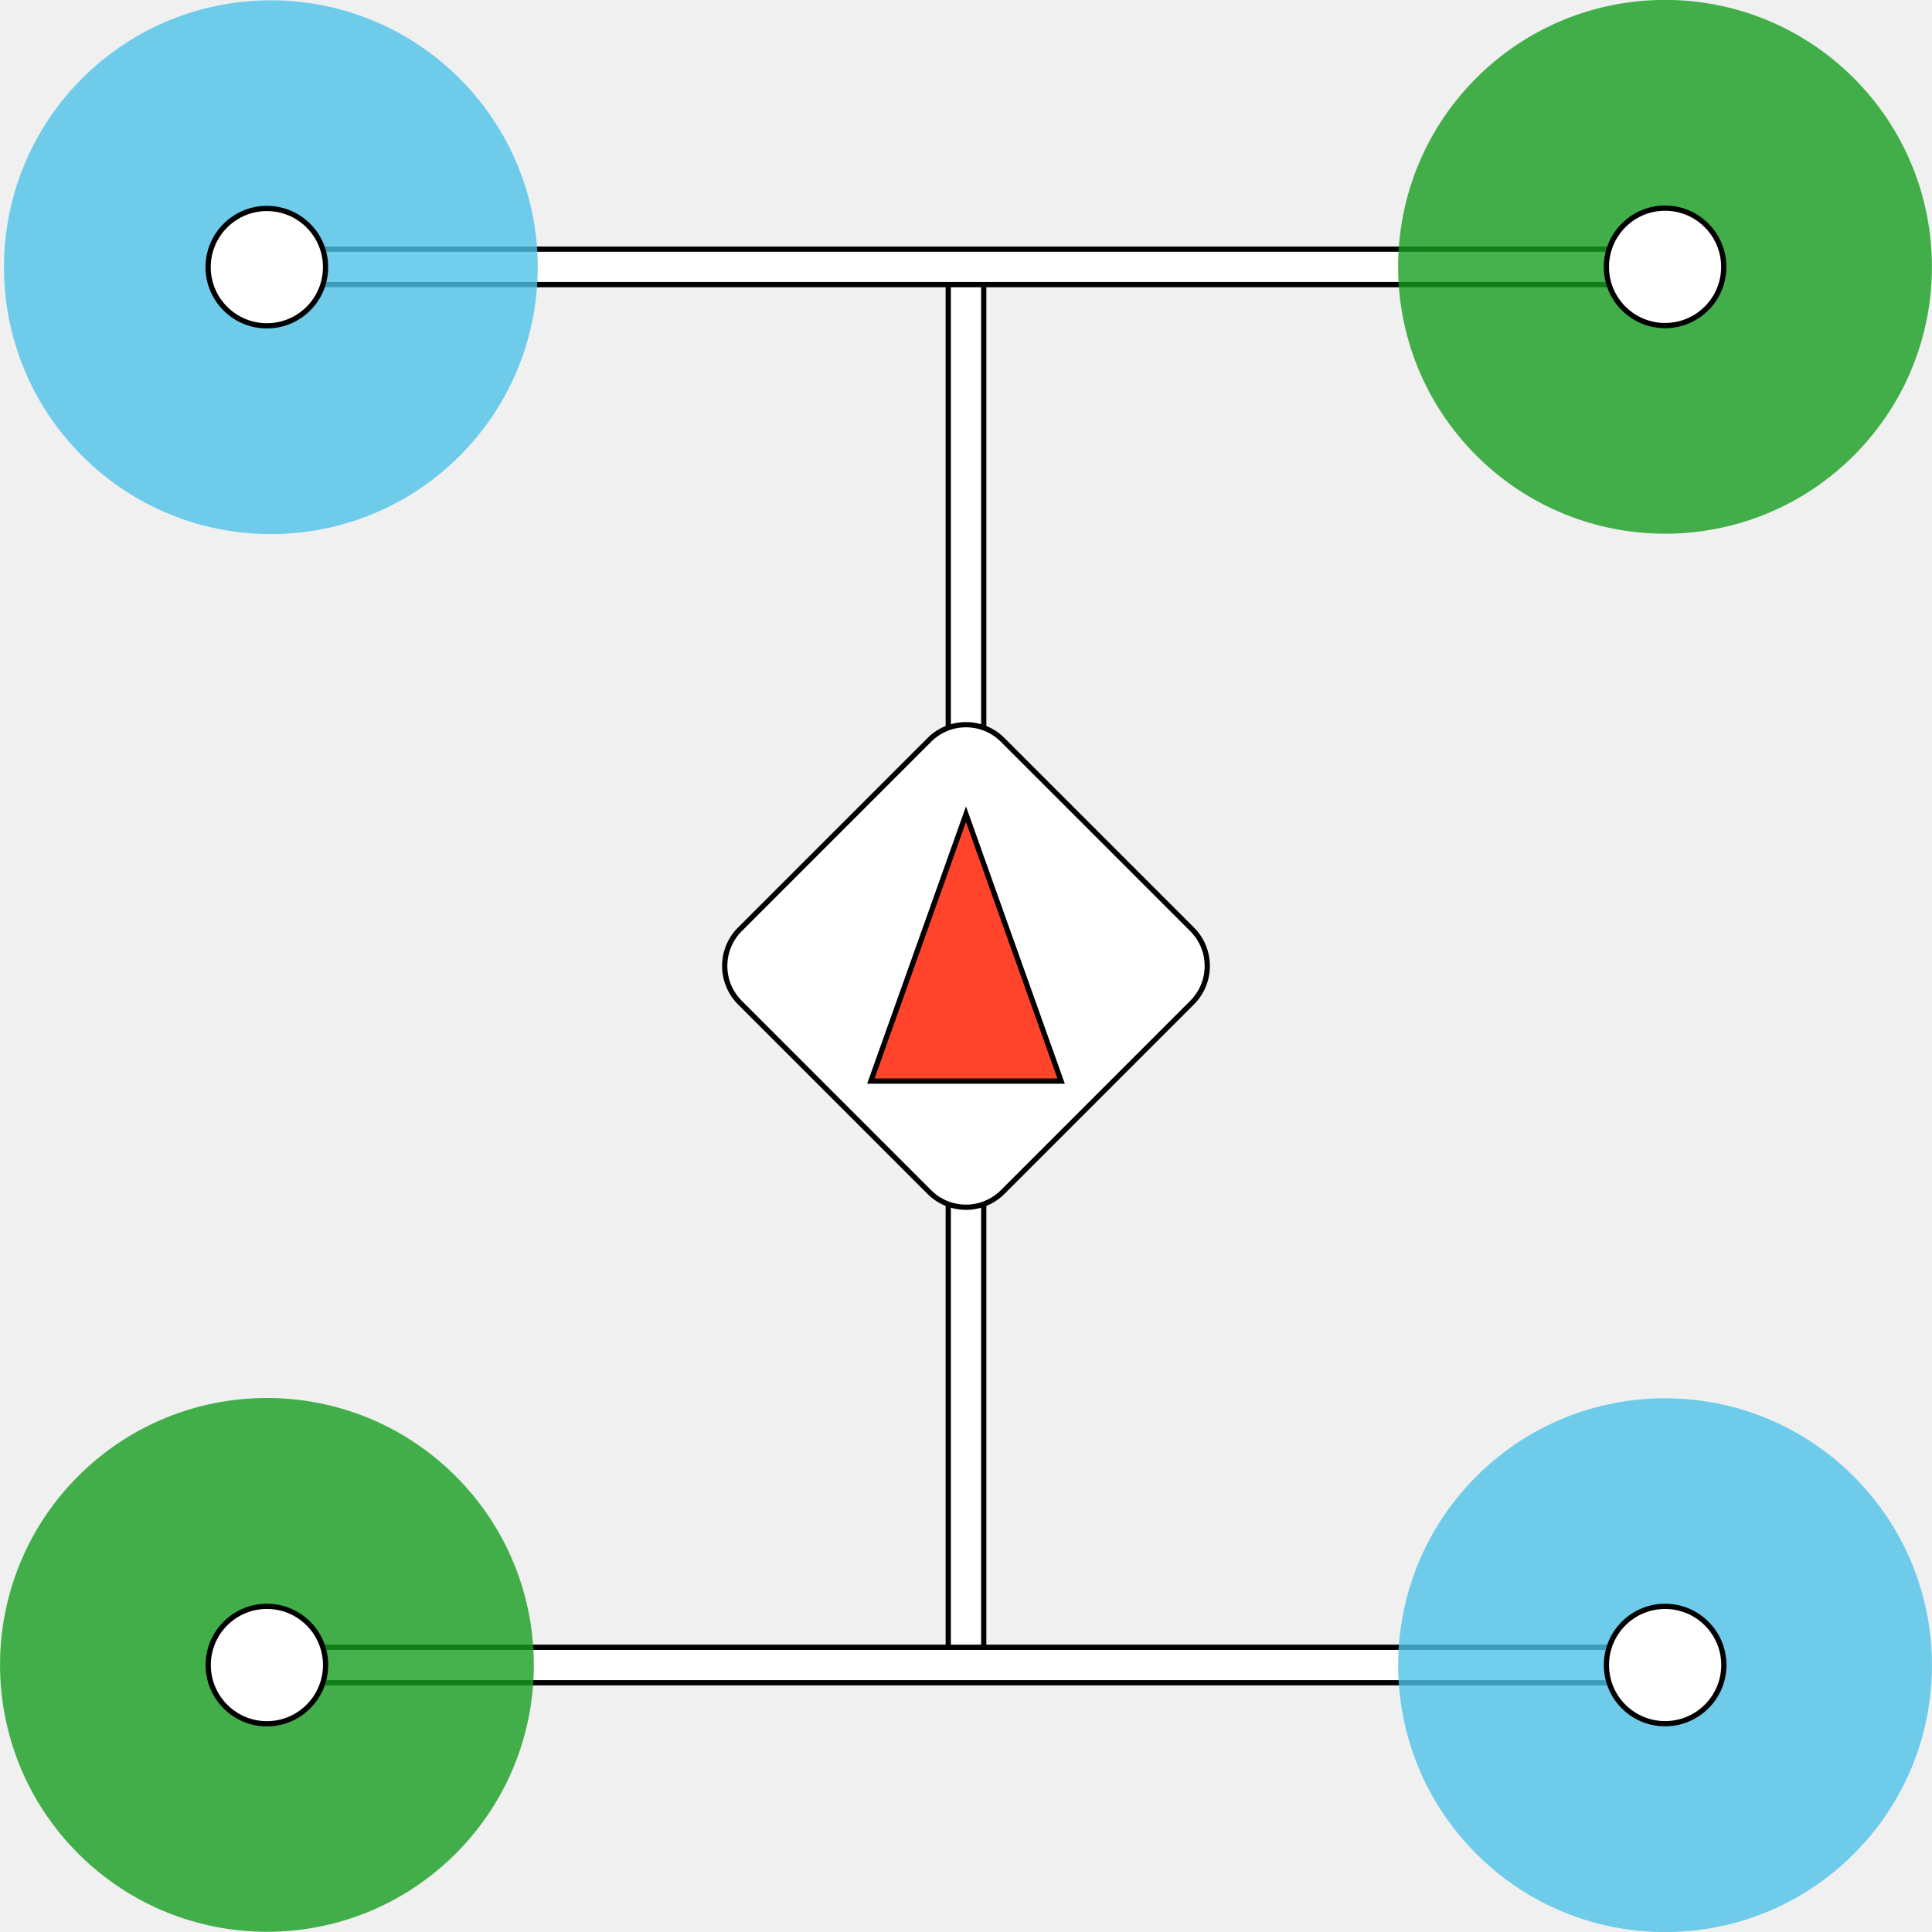
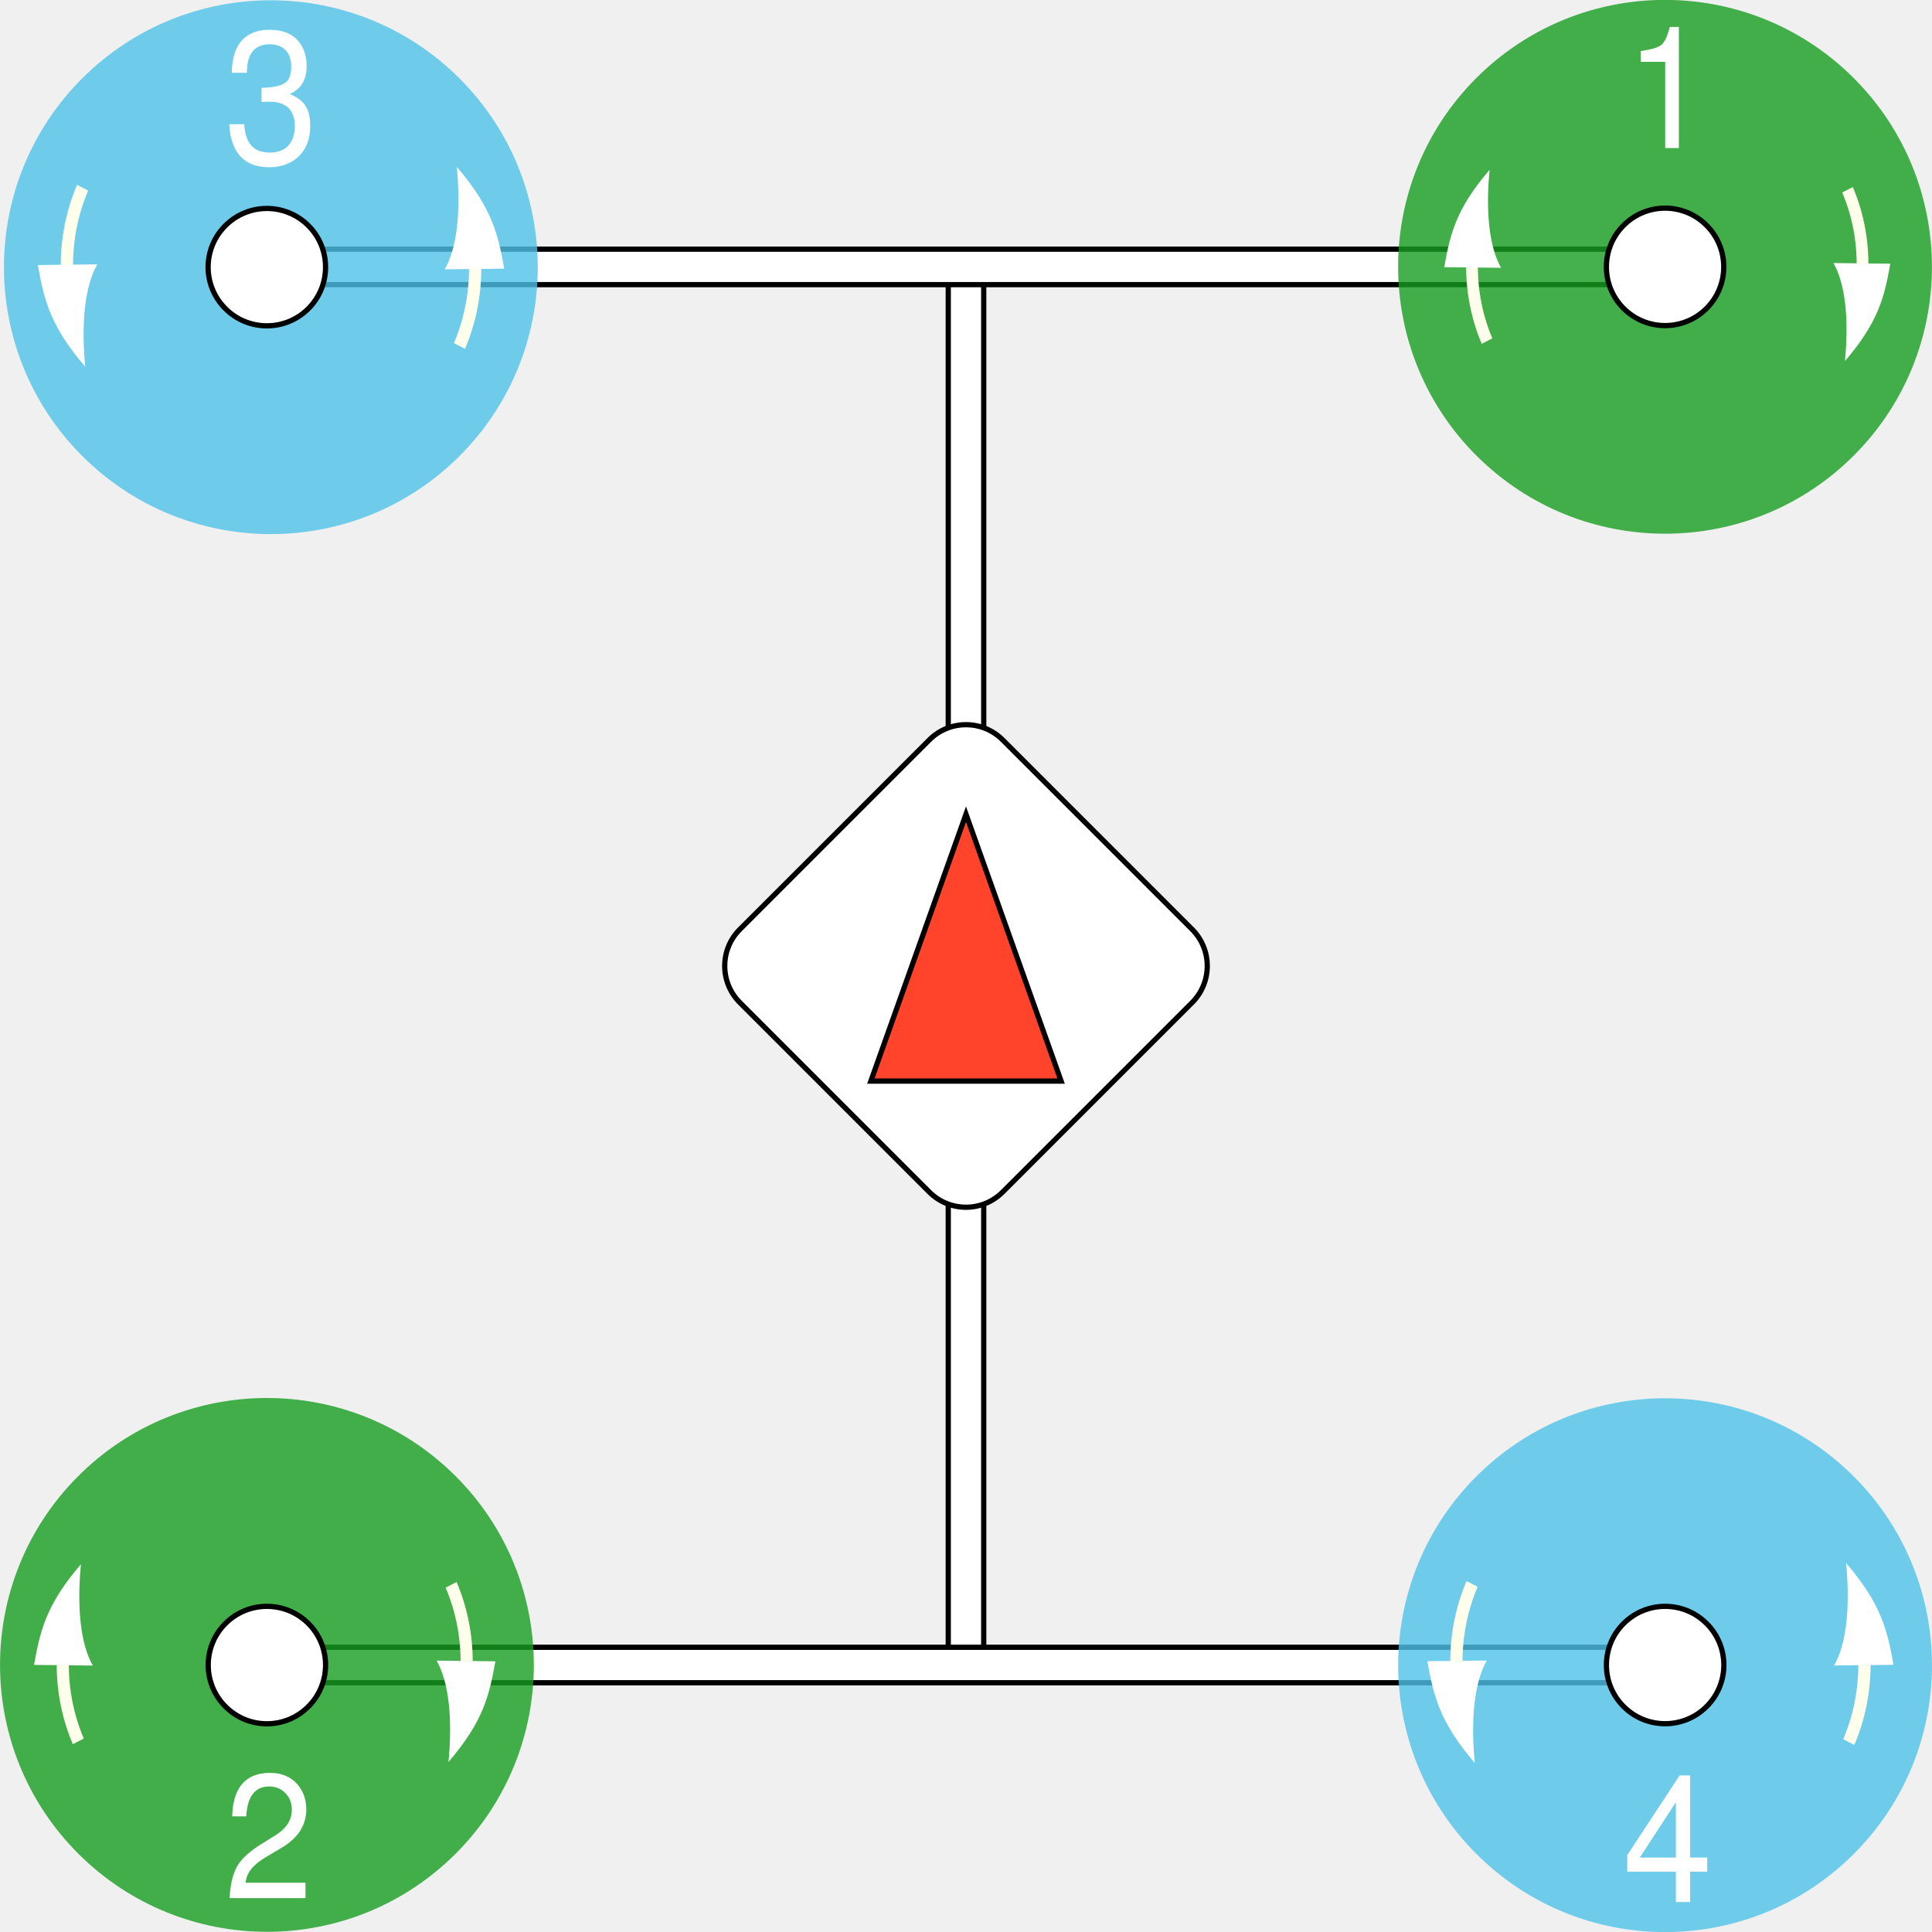
<svg xmlns="http://www.w3.org/2000/svg" version="1.1" id="draw" x="0px" y="0px" viewBox="0 0 369.157 369.144" enable-background="new 0 0 369.157 369.144" xml:space="preserve">
-   <rect x="181.189" y="51" fill="#FFFFFF" stroke="#000000" stroke-miterlimit="10" width="6.777" height="267.144" />
-   <rect x="50.997" y="47.611" fill="#FFFFFF" stroke="#000000" stroke-miterlimit="10" width="267.161" height="6.777" />
-   <rect x="50.997" y="314.755" fill="#FFFFFF" stroke="#000000" stroke-miterlimit="10" width="267.161" height="6.777" />
-   <path fill="#FFFFFF" stroke="#000000" stroke-miterlimit="10" d="M227.777,191.576l-36.195,36.195  c-3.869,3.869-10.141,3.869-14.009,0l-36.195-36.195c-3.869-3.869-3.869-10.141,0-14.009l36.195-36.195  c3.869-3.869,10.141-3.869,14.009,0l36.195,36.195C231.646,181.435,231.646,187.707,227.777,191.576z" />
-   <polygon fill="#FF442B" stroke="#000000" stroke-miterlimit="10" points="166.4,206.572 184.577,155.572 202.755,206.572 " />
-   <g opacity="0.8">
-     <ellipse transform="matrix(0.7091 -0.7051 0.7051 0.7091 -131.7794 316.9061)" fill="#4EC3E8" cx="318.156" cy="318.151" rx="50.993" ry="51.004" />
+   <defs id="defs41" />
+   <rect x="181.189" y="51" fill="#FFFFFF" stroke="#000000" stroke-miterlimit="10" width="6.777" height="267.144" id="rect4" />
+   <rect x="50.997" y="47.611" fill="#FFFFFF" stroke="#000000" stroke-miterlimit="10" width="267.161" height="6.777" id="rect6" />
+   <rect x="50.997" y="314.755" fill="#FFFFFF" stroke="#000000" stroke-miterlimit="10" width="267.161" height="6.777" id="rect8" />
+   <path fill="#FFFFFF" stroke="#000000" stroke-miterlimit="10" d="M227.777,191.576l-36.195,36.195  c-3.869,3.869-10.141,3.869-14.009,0l-36.195-36.195c-3.869-3.869-3.869-10.141,0-14.009l36.195-36.195  c3.869-3.869,10.141-3.869,14.009,0l36.195,36.195C231.646,181.435,231.646,187.707,227.777,191.576z" id="path10" />
+   <polygon fill="#FF442B" stroke="#000000" stroke-miterlimit="10" points="166.4,206.572 184.577,155.572 202.755,206.572 " id="polygon12" />
+   <g opacity="0.8" id="g16">
+     <ellipse transform="matrix(0.7091 -0.7051 0.7051 0.7091 -131.7794 316.9061)" fill="#4EC3E8" cx="318.156" cy="318.151" rx="50.993" ry="51.004" id="ellipse14" />
  </g>
-   <path fill="#FFFFFF" stroke="#000000" stroke-miterlimit="10" d="M326.098,310.226c-4.374-4.384-11.473-4.393-15.858-0.019  c-4.384,4.374-4.393,11.473-0.019,15.858c4.365,4.375,11.447,4.394,15.835,0.042c4.397-4.335,4.446-11.414,0.111-15.811  C326.144,310.272,326.121,310.249,326.098,310.226z" />
-   <g opacity="0.8">
-     <ellipse transform="matrix(0.7091 -0.7051 0.7051 0.7091 -20.9416 51.3481)" fill="#4EC3E8" cx="51.756" cy="51.052" rx="50.993" ry="51.004" />
+   <path fill="#FFFFFF" stroke="#000000" stroke-miterlimit="10" d="M326.098,310.226c-4.374-4.384-11.473-4.393-15.858-0.019  c-4.384,4.374-4.393,11.473-0.019,15.858c4.365,4.375,11.447,4.394,15.835,0.042c4.397-4.335,4.446-11.414,0.111-15.811  C326.144,310.272,326.121,310.249,326.098,310.226z" id="path18" />
+   <g opacity="0.8" id="g22">
+     <ellipse transform="matrix(0.7091 -0.7051 0.7051 0.7091 -20.9416 51.3481)" fill="#4EC3E8" cx="51.756" cy="51.052" rx="50.993" ry="51.004" id="ellipse20" />
  </g>
-   <path fill="#FFFFFF" stroke="#000000" stroke-miterlimit="10" d="M43.056,58.964c4.374,4.384,11.473,4.393,15.858,0.019  c4.384-4.374,4.393-11.473,0.019-15.858c-4.365-4.375-11.447-4.394-15.835-0.042c-4.397,4.335-4.446,11.414-0.111,15.811  C43.01,58.918,43.033,58.941,43.056,58.964z" />
-   <g opacity="0.8">
-     <ellipse transform="matrix(0.7051 -0.7091 0.7091 0.7051 57.6535 240.6302)" fill="#159E1F" cx="318.157" cy="50.993" rx="50.993" ry="51.004" />
+   <path fill="#FFFFFF" stroke="#000000" stroke-miterlimit="10" d="M43.056,58.964c4.374,4.384,11.473,4.393,15.858,0.019  c4.384-4.374,4.393-11.473,0.019-15.858c-4.365-4.375-11.447-4.394-15.835-0.042c-4.397,4.335-4.446,11.414-0.111,15.811  C43.01,58.918,43.033,58.941,43.056,58.964z" id="path24" />
+   <g opacity="0.8" id="g28">
+     <ellipse transform="matrix(0.7051 -0.7091 0.7091 0.7051 57.6535 240.6302)" fill="#159E1F" cx="318.157" cy="50.993" rx="50.993" ry="51.004" id="ellipse26" />
  </g>
-   <path fill="#FFFFFF" stroke="#000000" stroke-miterlimit="10" d="M326.074,43.059c4.384,4.374,4.393,11.473,0.019,15.858  c-4.374,4.384-11.473,4.393-15.858,0.019c-4.375-4.365-4.394-11.447-0.042-15.835c4.335-4.397,11.414-4.446,15.811-0.111  C326.028,43.013,326.051,43.036,326.074,43.059z" />
-   <g opacity="0.8">
-     <ellipse transform="matrix(0.7051 -0.7091 0.7091 0.7051 -210.5423 129.9658)" fill="#159E1F" cx="50.998" cy="318.136" rx="50.993" ry="51.004" />
+   <path fill="#FFFFFF" stroke="#000000" stroke-miterlimit="10" d="M326.074,43.059c4.384,4.374,4.393,11.473,0.019,15.858  c-4.374,4.384-11.473,4.393-15.858,0.019c-4.375-4.365-4.394-11.447-0.042-15.835c4.335-4.397,11.414-4.446,15.811-0.111  C326.028,43.013,326.051,43.036,326.074,43.059z" id="path30" />
+   <g opacity="0.8" id="g34">
+     <ellipse transform="matrix(0.7051 -0.7091 0.7091 0.7051 -210.5423 129.9658)" fill="#159E1F" cx="50.998" cy="318.136" rx="50.993" ry="51.004" id="ellipse32" />
  </g>
-   <path fill="#FFFFFF" stroke="#000000" stroke-miterlimit="10" d="M43.079,326.084c-4.384-4.374-4.393-11.473-0.019-15.858  c4.374-4.384,11.473-4.393,15.858-0.019c4.375,4.365,4.394,11.447,0.042,15.835c-4.335,4.397-11.414,4.446-15.811,0.111  C43.125,326.13,43.102,326.107,43.079,326.084z" />
+   <path fill="#FFFFFF" stroke="#000000" stroke-miterlimit="10" d="M43.079,326.084c-4.384-4.374-4.393-11.473-0.019-15.858  c4.374-4.384,11.473-4.393,15.858-0.019c4.375,4.365,4.394,11.447,0.042,15.835c-4.335,4.397-11.414,4.446-15.811,0.111  C43.125,326.13,43.102,326.107,43.079,326.084z" id="path36" />
+   <path style="opacity:1;fill:#ffffff;fill-opacity:1;fill-rule:evenodd;stroke:none;stroke-width:0.977px;stroke-linecap:butt;stroke-linejoin:miter;stroke-opacity:1" d="M 16.29,70.088 C 9.58,62.264 8.423,57.307 7.23,50.639 L 18.587,50.511 c -2.396,4.187 -3.092,11.25 -2.297,19.577 z" id="path7870-7-2" />
+   <path id="path7874-3-7" d="m 87.285,31.885 c 6.71,7.824 7.867,12.782 9.06,19.45 l -11.357,0.128 c 2.396,-4.187 3.092,-11.25 2.297,-19.577 z" style="opacity:1;fill:#ffffff;fill-opacity:1;fill-rule:evenodd;stroke:none;stroke-width:0.977px;stroke-linecap:butt;stroke-linejoin:miter;stroke-opacity:1" />
+   <path style="opacity:1;fill:none;fill-opacity:1;fill-rule:evenodd;stroke:#ffffec;stroke-width:2.513;stroke-linecap:butt;stroke-linejoin:miter;stroke-miterlimit:4;stroke-dasharray:none;stroke-opacity:1" id="path7876-5-5" d="m 223.947,38.426 c -3.131,3.864 -7.11,7.02 -11.584,9.19" transform="matrix(0.4063711,0.92122,0.8386403,-0.4463859,-35.43887,-123.0478)" />
+   <path style="opacity:1;fill:#ffffff;fill-opacity:1;fill-rule:evenodd;stroke:none;stroke-width:0.966px;stroke-linecap:butt;stroke-linejoin:miter;stroke-opacity:1" d="m 85.694,336.673 c 6.638,-7.74 7.782,-12.644 8.962,-19.24 l -11.235,-0.127 c 2.37,4.142 3.059,11.129 2.273,19.367 z" id="path14492-1" />
+   <path transform="matrix(0.4019944,-0.9112981,0.8296079,0.4415782,-35.70773,489.9375)" d="m 223.947,38.426 c -3.131,3.864 -7.11,7.02 -11.584,9.19" id="path14494-8" style="opacity:1;fill:none;fill-opacity:1;fill-rule:evenodd;stroke:#ffffec;stroke-width:2.513;stroke-linecap:butt;stroke-linejoin:miter;stroke-miterlimit:4;stroke-dasharray:none;stroke-opacity:1" />
+   <path id="path14496-7" d="m 15.464,298.882 c -6.638,7.739 -7.782,12.644 -8.962,19.24 l 11.235,0.127 c -2.37,-4.142 -3.059,-11.129 -2.273,-19.367 z" style="opacity:1;fill:#ffffff;fill-opacity:1;fill-rule:evenodd;stroke:none;stroke-width:0.966px;stroke-linecap:butt;stroke-linejoin:miter;stroke-opacity:1" />
+   <path style="opacity:1;fill:none;fill-opacity:1;fill-rule:evenodd;stroke:#ffffec;stroke-width:2.513;stroke-linecap:butt;stroke-linejoin:miter;stroke-miterlimit:4;stroke-dasharray:none;stroke-opacity:1" id="path14498-9" d="m 223.947,38.426 c -3.131,3.864 -7.11,7.02 -11.584,9.19" transform="matrix(-0.4019944,0.9112981,-0.8296079,-0.4415782,136.8657,145.6171)" />
+   <path style="opacity:1;fill:#ffffff;fill-opacity:1;fill-rule:evenodd;stroke:none;stroke-width:0.934px;stroke-linecap:butt;stroke-linejoin:miter;stroke-opacity:1" d="m 352.527,68.986 c 6.418,-7.483 7.524,-12.225 8.665,-18.603 L 350.329,50.261 c 2.292,4.005 2.958,10.76 2.197,18.725 z" id="path14492-3" />
+   <path transform="matrix(0.3886821,-0.88112,0.8021349,0.4269551,235.1453,217.1751)" d="m 223.947,38.426 c -3.131,3.864 -7.11,7.02 -11.584,9.19" id="path14494-6" style="opacity:1;fill:none;fill-opacity:1;fill-rule:evenodd;stroke:#ffffec;stroke-width:2.513;stroke-linecap:butt;stroke-linejoin:miter;stroke-miterlimit:4;stroke-dasharray:none;stroke-opacity:1" />
+   <path id="path14496-0" d="m 284.622,32.446 c -6.418,7.483 -7.524,12.225 -8.665,18.603 l 10.863,0.122 c -2.292,-4.005 -2.958,-10.76 -2.197,-18.725 z" style="opacity:1;fill:#ffffff;fill-opacity:1;fill-rule:evenodd;stroke:none;stroke-width:0.934px;stroke-linecap:butt;stroke-linejoin:miter;stroke-opacity:1" />
+   <path style="opacity:1;fill:none;fill-opacity:1;fill-rule:evenodd;stroke:#ffffec;stroke-width:2.513;stroke-linecap:butt;stroke-linejoin:miter;stroke-miterlimit:4;stroke-dasharray:none;stroke-opacity:1" id="path14498-6" d="m 223.947,38.426 c -3.131,3.864 -7.11,7.02 -11.584,9.19" transform="matrix(-0.3886821,0.88112,-0.8021349,-0.4269551,402.0039,-115.743)" />
+   <path transform="matrix(-0.4063711,-0.92122,-0.8386403,0.4463859,139.0135,225.0214)" d="m 223.947,38.426 c -3.131,3.864 -7.11,7.02 -11.584,9.19" id="path7872-1" style="opacity:1;fill:none;fill-opacity:1;fill-rule:evenodd;stroke:#ffffec;stroke-width:2.513;stroke-linecap:butt;stroke-linejoin:miter;stroke-miterlimit:4;stroke-dasharray:none;stroke-opacity:1" />
+   <path style="opacity:1;fill:#ffffff;fill-opacity:1;fill-rule:evenodd;stroke:none;stroke-width:0.976px;stroke-linecap:butt;stroke-linejoin:miter;stroke-opacity:1" d="m 281.788,336.852 c -6.707,-7.82 -7.863,-12.775 -9.055,-19.44 l 11.352,-0.128 c -2.395,4.185 -3.091,11.244 -2.296,19.568 z" id="path7870-7" />
+   <path transform="matrix(-0.4061727,-0.9207701,-0.8382307,0.4461679,404.4512,491.7099)" d="m 223.947,38.426 c -3.131,3.864 -7.11,7.02 -11.584,9.19" id="path7872-5" style="opacity:1;fill:none;fill-opacity:1;fill-rule:evenodd;stroke:#ffffec;stroke-width:2.513;stroke-linecap:butt;stroke-linejoin:miter;stroke-miterlimit:4;stroke-dasharray:none;stroke-opacity:1" />
+   <path id="path7874-3" d="m 352.748,298.668 c 6.707,7.82 7.863,12.775 9.055,19.44 l -11.352,0.128 c 2.395,-4.185 3.091,-11.244 2.296,-19.568 z" style="opacity:1;fill:#ffffff;fill-opacity:1;fill-rule:evenodd;stroke:none;stroke-width:0.976px;stroke-linecap:butt;stroke-linejoin:miter;stroke-opacity:1" />
+   <path style="opacity:1;fill:none;fill-opacity:1;fill-rule:evenodd;stroke:#ffffec;stroke-width:2.513;stroke-linecap:butt;stroke-linejoin:miter;stroke-miterlimit:4;stroke-dasharray:none;stroke-opacity:1" id="path7876-5" d="m 223.947,38.426 c -3.131,3.864 -7.11,7.02 -11.584,9.19" transform="matrix(0.4061727,0.9207701,0.8382307,-0.4461679,230.084,143.8106)" />
+   <g aria-label="3" transform="scale(0.954127,1.048078)" style="font-style:normal;font-variant:normal;font-weight:normal;font-stretch:normal;font-size:34.223px;line-height:125%;font-family:sans-serif;-inkscape-font-specification:sans-serif;letter-spacing:0px;word-spacing:0px;fill:#ffffff;fill-opacity:1;stroke:none;stroke-width:1.027px;stroke-linecap:butt;stroke-linejoin:miter;stroke-opacity:1" id="text14502">
+     <path d="m 54.05,8.07 q -3.901,0 -4.517,3.765 -0.068,0.65 -0.103,1.437 h -3.012 q 0.137,-7.187 6.502,-7.803 0.548,-0.034 1.095,-0.034 4.791,0 6.571,3.217 0.821,1.506 0.821,3.457 -0.034,3.696 -3.388,5.031 3.183,1.095 3.867,3.696 0.24,0.924 0.24,2.088 0,4.209 -3.217,6.263 -2.088,1.3 -4.997,1.3 -6.708,0 -7.837,-6.297 -0.103,-0.753 -0.171,-1.54 h 3.012 q 0.274,4.517 3.867,5.065 0.582,0.103 1.232,0.103 3.559,0 4.654,-2.704 0.376,-0.992 0.376,-2.156 -0.068,-4.381 -5.031,-4.415 l -1.266,0.034 h -0.376 v -2.567 q 3.867,-0.068 5.031,-1.129 0.924,-0.89 0.924,-2.669 0,-2.909 -2.396,-3.833 -0.856,-0.308 -1.882,-0.308 z" style="font-style:normal;font-variant:normal;font-weight:normal;font-stretch:normal;font-size:34.223px;font-family:FreeSans;-inkscape-font-specification:FreeSans;fill:#ffffff;fill-opacity:1;stroke-width:1.027px" id="path4619" />
+   </g>
+   <g aria-label="4" transform="scale(0.954127,1.048078)" style="font-style:normal;font-variant:normal;font-weight:normal;font-stretch:normal;font-size:32.541px;line-height:125%;font-family:sans-serif;-inkscape-font-specification:sans-serif;letter-spacing:0px;word-spacing:0px;fill:#ffffff;fill-opacity:1;stroke:none;stroke-width:0.976px;stroke-linecap:butt;stroke-linejoin:miter;stroke-opacity:1" id="text7999-0">
+     <path d="m 335.614,341.222 h -9.73 v -3.026 l 10.478,-14.513 h 2.115 v 14.969 h 3.417 v 2.571 h -3.417 v 5.532 h -2.864 z m 0,-2.571 v -10.088 l -7.224,10.088 z" style="font-style:normal;font-variant:normal;font-weight:normal;font-stretch:normal;font-size:32.541px;font-family:FreeSans;-inkscape-font-specification:FreeSans;fill:#ffffff;fill-opacity:1;stroke-width:0.976px" id="path4613" />
+   </g>
+   <g aria-label="1" transform="scale(0.954127,1.048078)" style="font-style:normal;font-variant:normal;font-weight:normal;font-stretch:normal;font-size:31.14px;line-height:125%;font-family:sans-serif;-inkscape-font-specification:sans-serif;letter-spacing:0px;word-spacing:0px;fill:#ffffff;fill-opacity:1;stroke:none;stroke-width:0.934px;stroke-linecap:butt;stroke-linejoin:miter;stroke-opacity:1" id="text7991">
+     <path d="m 333.473,11.268 h -4.889 V 9.306 q 3.176,-0.405 4.11,-1.121 0.934,-0.685 1.588,-2.896 0.062,-0.187 0.125,-0.374 h 1.806 V 26.994 h -2.74 z" style="font-style:normal;font-variant:normal;font-weight:normal;font-stretch:normal;font-size:31.14px;font-family:FreeSans;-inkscape-font-specification:FreeSans;fill:#ffffff;fill-opacity:1;stroke-width:0.934px" id="path4616" />
+   </g>
+   <g aria-label="2" transform="scale(0.954127,1.048078)" style="font-style:normal;font-variant:normal;font-weight:normal;font-stretch:normal;font-size:32.206px;line-height:125%;font-family:sans-serif;-inkscape-font-specification:sans-serif;letter-spacing:0px;word-spacing:0px;fill:#ffffff;fill-opacity:1;stroke:none;stroke-width:0.966px;stroke-linecap:butt;stroke-linejoin:miter;stroke-opacity:1" id="text7991-1">
+     <path d="m 46.495,331.136 q 0.258,-7.891 7.536,-7.923 3.897,0 5.958,2.577 1.353,1.771 1.353,4.122 -0.032,4.251 -4.831,6.892 l -3.221,1.739 q -2.995,1.61 -3.768,3.414 -0.258,0.58 -0.354,1.288 h 12.013 v 2.802 H 45.98 q 0.225,-4.122 1.836,-6.28 1.385,-1.804 4.573,-3.607 l 2.963,-1.675 q 3.06,-1.804 3.092,-4.509 0,-2.319 -1.932,-3.575 -1.127,-0.709 -2.577,-0.709 -4.219,0 -4.606,5.25 0,0.097 0,0.193 z" style="font-style:normal;font-variant:normal;font-weight:normal;font-stretch:normal;font-size:32.206px;font-family:FreeSans;-inkscape-font-specification:FreeSans;fill:#ffffff;fill-opacity:1;stroke-width:0.966px" id="path4610" />
+   </g>
</svg>
